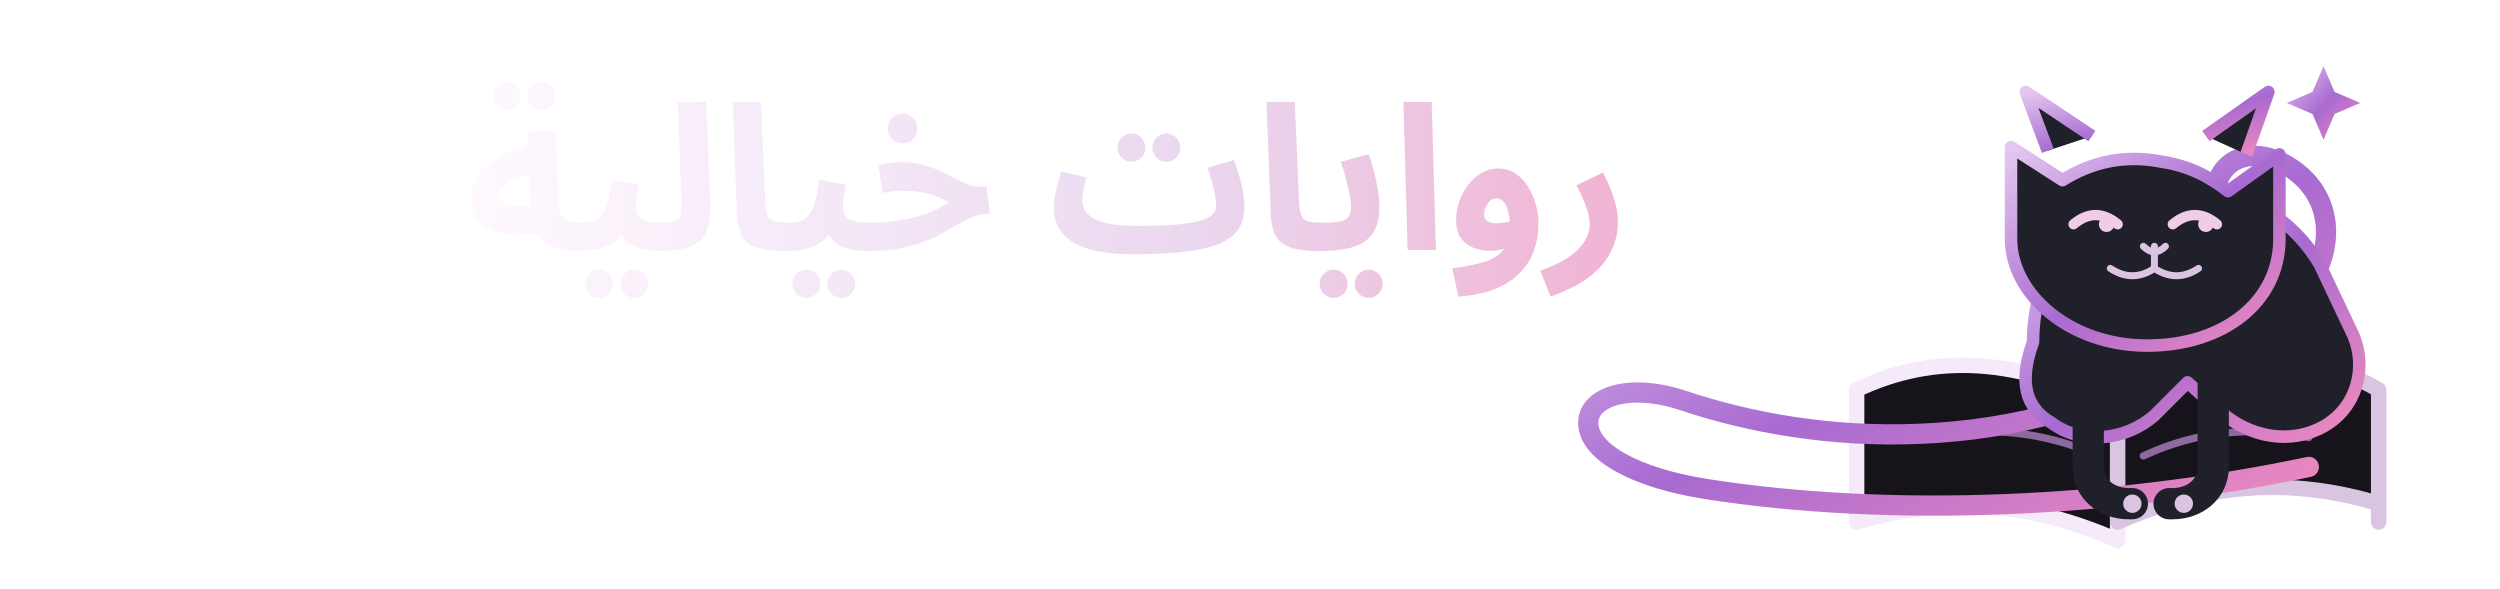
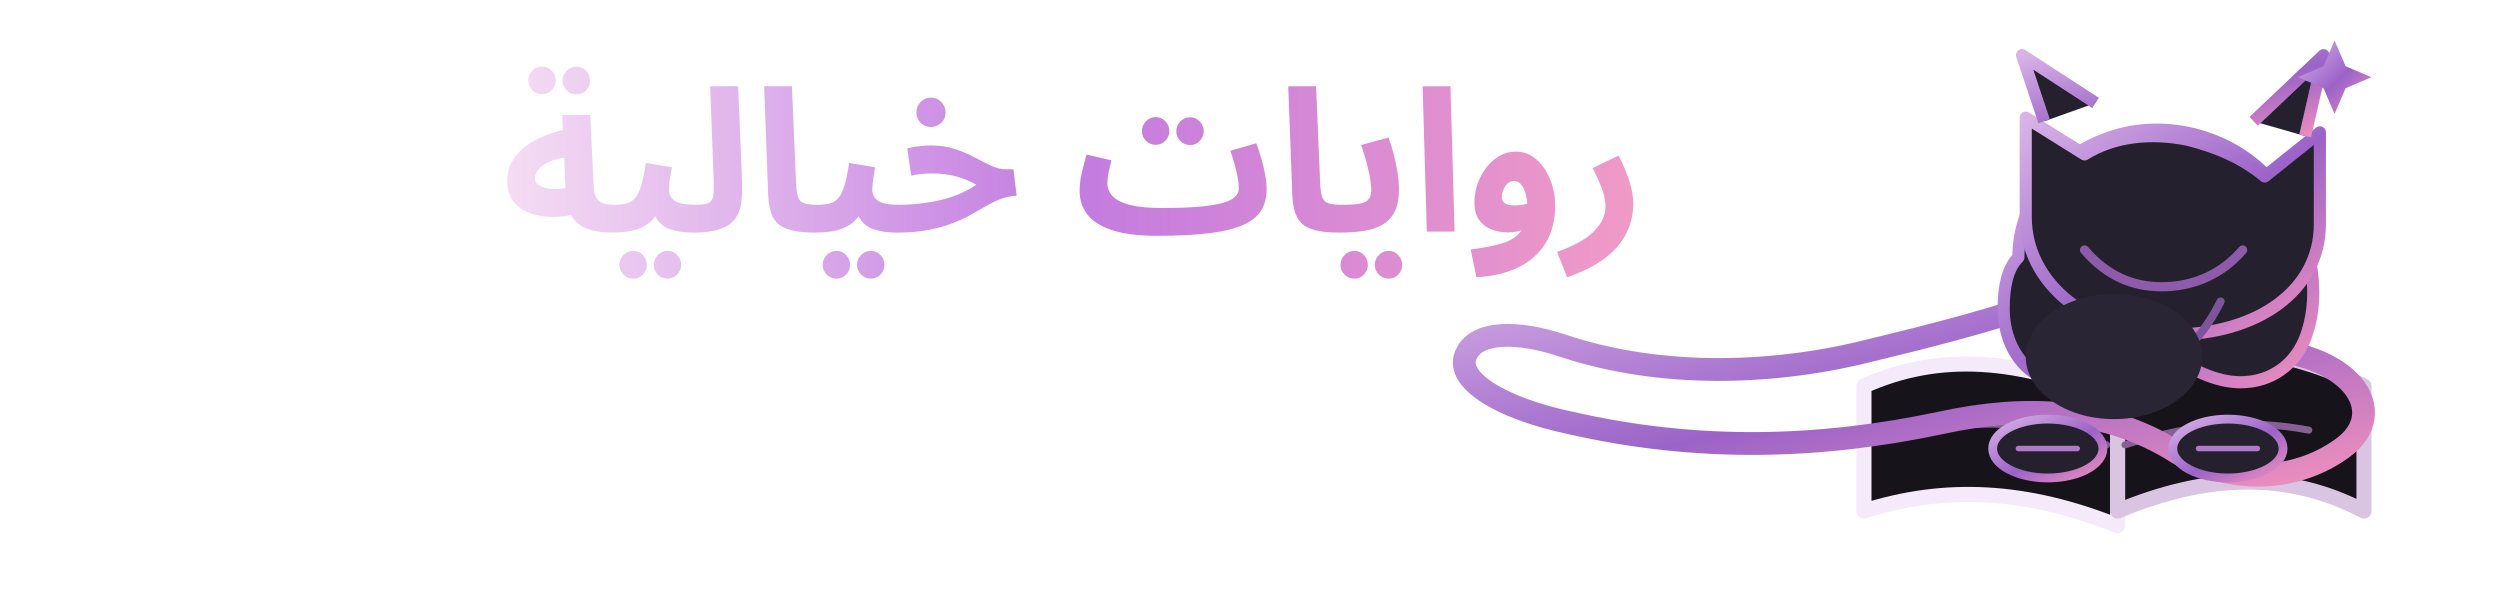
<svg xmlns="http://www.w3.org/2000/svg" viewBox="0 0 680 160" role="img" aria-labelledby="title desc">
  <defs>
-     <linearGradient id="a" x1="0" y1="0" x2="1" y2="1">
-       <stop stop-color="#e4c8f0" />
-       <stop offset=".52" stop-color="#a86ad1" />
-       <stop offset="1" stop-color="#f08bbd" />
+     <linearGradient id="name" x1="0" y1="0" x2="1" y2="0">
+       <stop stop-color="#f5ddf4" />
+       <stop offset=".5" stop-color="#c27be0" />
+       <stop offset="1" stop-color="#f09ac6" />
    </linearGradient>
-     <linearGradient id="t" x1="0" y1="0" x2="1" y2="0">
-       <stop stop-color="#fff9ff" />
-       <stop offset=".62" stop-color="#ead8ef" />
-       <stop offset="1" stop-color="#f1b3d3" />
+     <linearGradient id="cat" x1="0" y1="0" x2="1" y2="1">
+       <stop stop-color="#d9b3e7" />
+       <stop offset=".55" stop-color="#9b63c8" />
+       <stop offset="1" stop-color="#ee8fbe" />
    </linearGradient>
  </defs>
-   <text x="285" y="68" direction="rtl" unicode-bidi="plaintext" text-anchor="middle" font-family="Noto Sans Arabic,Noto Naskh Arabic,Amiri,sans-serif" font-size="55" font-weight="800" fill="url(#t)">روايات خيالية</text>
-   <g transform="translate(500 10)">
-     <path d="M5 132V96c21-10 44-9 71 5v36c-25-11-47-12-71-5Z" fill="#17131b" stroke="#f4eafa" stroke-width="4.2" stroke-linejoin="round" />
-     <path d="M147 132V96c-25-14-48-15-71-5v41c25-11 48-12 71-5Z" fill="#17131b" stroke="#d9c5e1" stroke-width="4.2" stroke-linejoin="round" />
-     <path d="M76 100v37" stroke="url(#a)" stroke-width="3.8" stroke-linecap="round" />
-     <path d="M25 109c15-3 30-2 46 5M128 109c-15-3-30-2-45 5" fill="none" stroke="#8e699d" stroke-width="2" stroke-linecap="round" />
-     <path d="M111 83            C136 69 139 45 122 35            C108 27 98 39 105 50            C114 64 110 77 94 87            C74 100 48 107 22 108            C-2 109 -24 105 -42 99            C-57 94 -68 98 -68 105            C-68 113 -55 120 -36 123            C15 131 76 128 128 117" fill="none" stroke="url(#a)" stroke-width="5.5" stroke-linecap="round" stroke-linejoin="round" />
-     <path d="M53 83c0-20 11-34 29-40 19-6 39 2 49 19l9 19c4 9 1 20-8 25-9 5-20 3-28-4l-9-8-9 9c-8 7-20 8-28 2-7-4-9-11-5-22Z" fill="#20202a" stroke="url(#a)" stroke-width="3.4" stroke-linejoin="round" />
-     <path d="M47 55V30l14 9c8-5 17-7 27-5 7 1 13 4 18 8l14-10v23c0 17-15 29-36 29S47 70 47 55Z" fill="#20202a" stroke="url(#a)" stroke-width="3.4" stroke-linejoin="round" />
-     <path d="M57 31 51 15l18 12M100 27l17-12-6 17" fill="#20202a" stroke="url(#a)" stroke-width="3.4" stroke-linejoin="round" />
-     <path d="M64 51q6-5 12 0M91 51q6-5 12 0" fill="none" stroke="#f1cce8" stroke-width="2.8" stroke-linecap="round" />
-     <circle cx="73" cy="51" r="2.1" fill="#f1cce8" />
-     <circle cx="100" cy="51" r="2.1" fill="#f1cce8" />
-     <path d="M83 57q3 3 6 0M86 57v6M86 63q-6 4-12 0M86 63q6 4 12 0" fill="none" stroke="#dbc4e2" stroke-width="1.9" stroke-linecap="round" />
-     <path d="M68 88v29c0 6 5 10 11 10h1M102 87v30c0 6-5 10-11 10h-1" fill="none" stroke="#20202a" stroke-width="8.5" stroke-linecap="round" />
-     <circle cx="80" cy="127" r="2.5" fill="#dbc4e2" />
-     <circle cx="94" cy="127" r="2.5" fill="#dbc4e2" />
-     <path d="M132 8l3 7 7 3-7 3-3 7-3-7-7-3 7-3Z" fill="url(#a)" />
+   <text x="292" y="63" direction="rtl" unicode-bidi="plaintext" text-anchor="middle" font-family="Noto Sans Arabic,Noto Naskh Arabic,Amiri,sans-serif" font-size="54" font-weight="850" fill="url(#name)">روايات خيالية</text>
+   <g transform="translate(500 4)">
+     <path d="M7 135V101c20-9 42-8 69 4v34c-25-10-47-11-69-4Z" fill="#17131b" stroke="#f4eafa" stroke-width="4.1" stroke-linejoin="round" />
+     <path d="M143 135V101c-25-12-48-13-67-4v38c24-10 46-11 67 0Z" fill="#17131b" stroke="#d9c5e1" stroke-width="4.1" stroke-linejoin="round" />
+     <path d="M76 105v34" stroke="url(#cat)" stroke-width="3.6" stroke-linecap="round" />
+     <path d="M24 113c16-3 32-2 49 4M128 113c-16-3-31-2-50 4" fill="none" stroke="#866094" stroke-width="1.9" stroke-linecap="round" />
+     <path d="M112 91            C139 91 151 108 137 118            C123 128 105 127 92 119            C73 107 51 106 28 111            C-5 118 -38 119 -73 111            C-92 107 -105 99 -101 92            C-98 86 -87 86 -75 90            C-48 99 -17 98 10 91            C39 84 68 76 83 65" fill="none" stroke="url(#cat)" stroke-width="6.2" stroke-linecap="round" stroke-linejoin="round" />
+     <path d="M49 66            C49 51 59 38 75 33            C91 28 110 34 120 48            C128 59 132 75 127 88            C123 98 113 102 103 99            C96 97 89 92 84 87            C79 93 72 99 64 100            C52 101 45 91 45 80            C45 74 46 69 49 66Z" fill="#24202d" stroke="url(#cat)" stroke-width="3.3" stroke-linejoin="round" />
+     <path d="M51 55V28l16 10c8-5 18-6 28-4 8 2 15 5 21 10l15-12v25            c0 18-17 30-40 30S51 73 51 55Z" fill="#24202d" stroke="url(#cat)" stroke-width="3.3" stroke-linejoin="round" />
+     <path d="M56 29 50 11l20 13M113 29l19-18-5 22" fill="#24202d" stroke="url(#cat)" stroke-width="3.3" stroke-linejoin="round" />
+     <path d="M67 64c6 7 13 10 21 10s16-3 22-10" fill="none" stroke="#8d5baa" stroke-width="2.5" stroke-linecap="round" />
+     <path d="M71 78c4 8 8 12 13 16M104 78c-4 8-8 12-13 16" fill="none" stroke="#7e559d" stroke-width="2.2" stroke-linecap="round" />
+     <ellipse cx="75" cy="93" rx="24" ry="17" fill="#2a2534" />
+     <ellipse cx="57" cy="118" rx="15" ry="8" fill="#24202d" stroke="url(#cat)" stroke-width="2.4" />
+     <ellipse cx="106" cy="118" rx="15" ry="8" fill="#24202d" stroke="url(#cat)" stroke-width="2.4" />
+     <path d="M49 118h16M98 118h16" stroke="#b07ac9" stroke-width="1.5" stroke-linecap="round" />
+     <path d="M135 7l3 7 7 3-7 3-3 7-3-7-7-3 7-3Z" fill="url(#cat)" />
  </g>
</svg>
